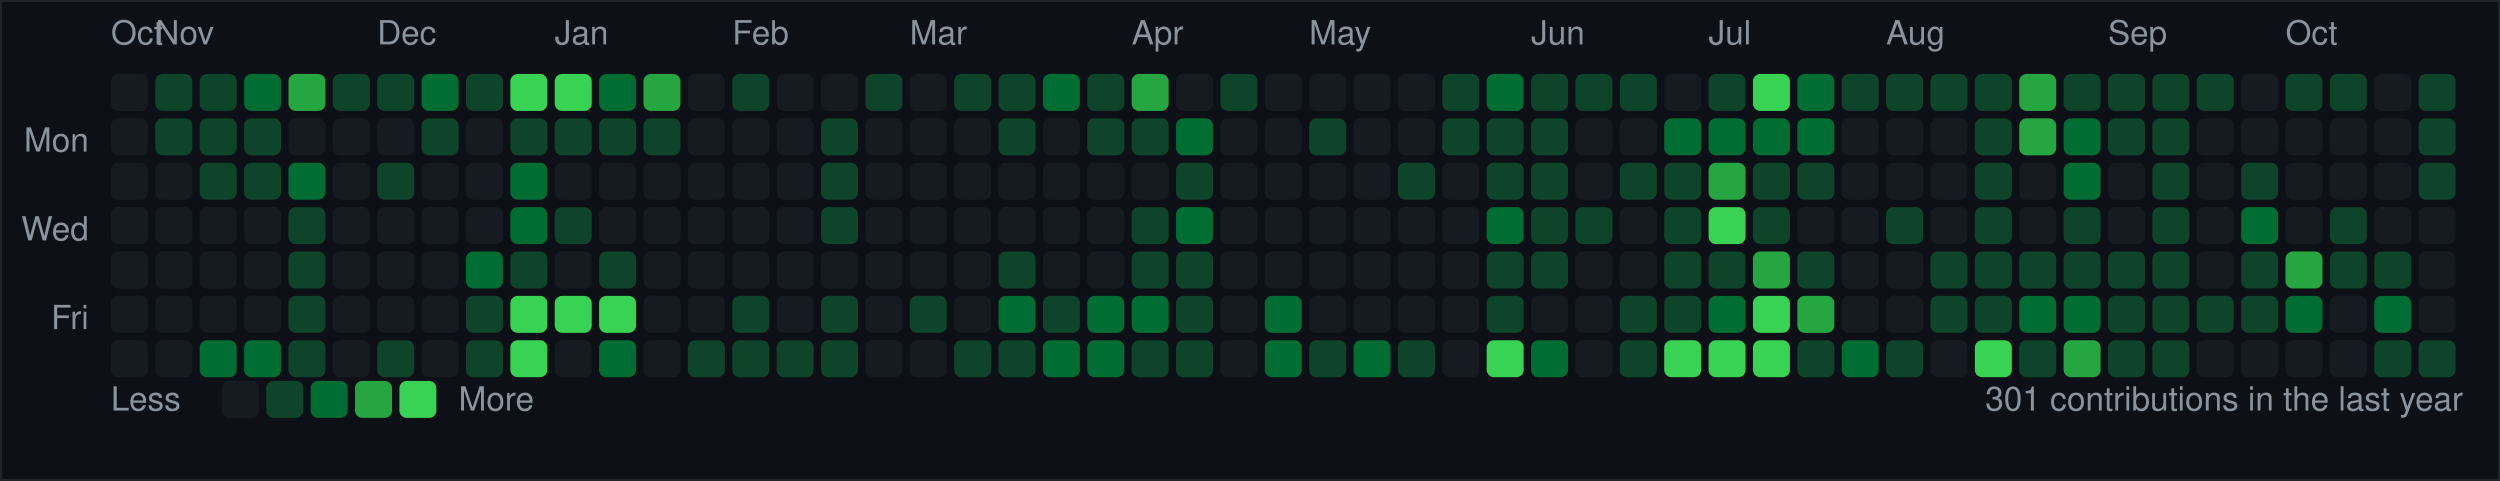
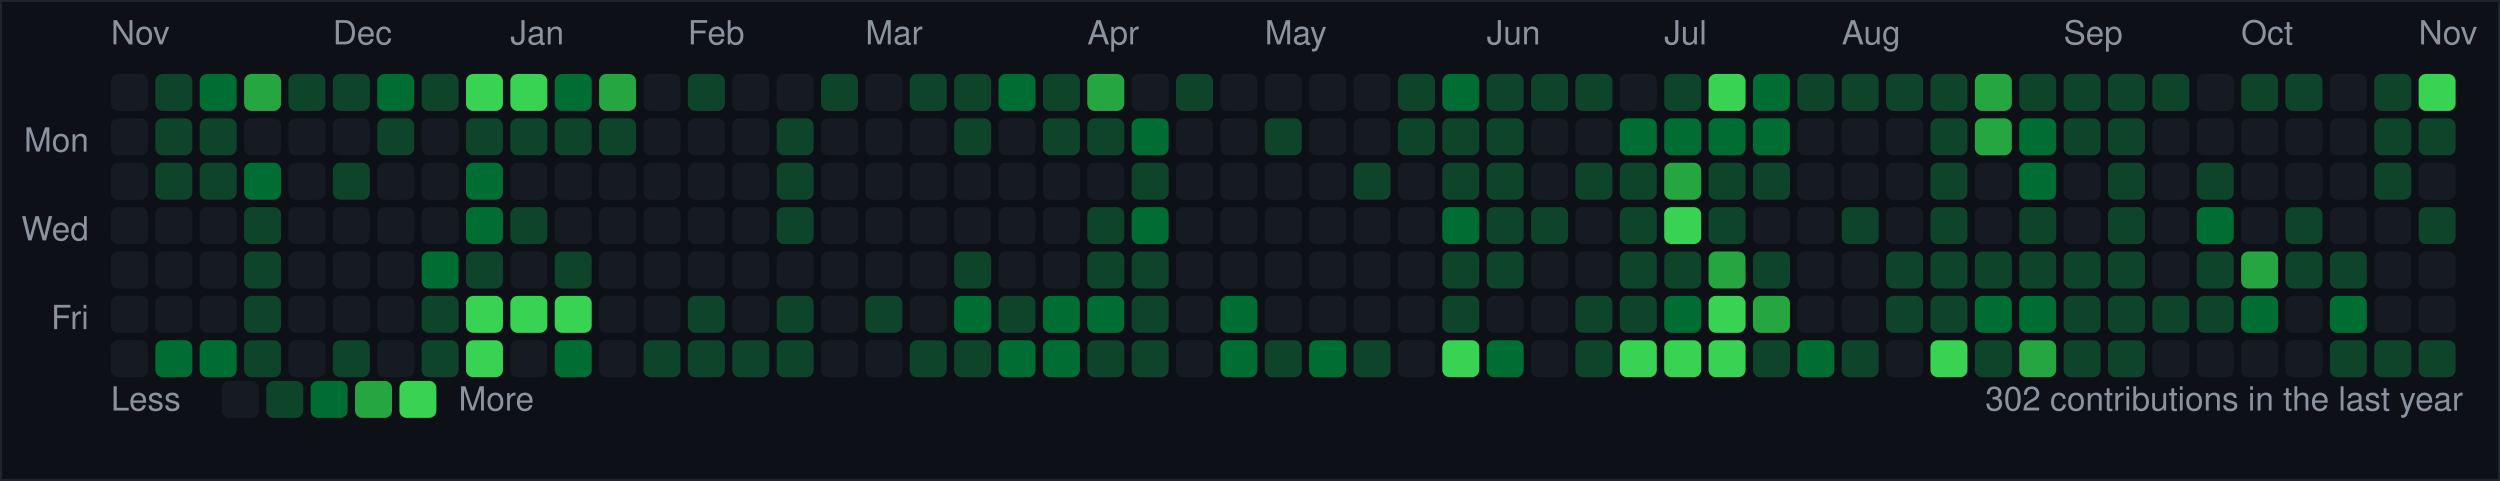
<svg xmlns="http://www.w3.org/2000/svg" width="676" height="130" viewBox="0 0 676 130" role="img" aria-label="cgycorey contribution graph">
  <rect width="676" height="130" fill="#0d1117" />
  <text x="24" y="41" font-size="9" text-anchor="end" fill="#8b949e" font-family="-apple-system,BlinkMacSystemFont,Segoe UI,Helvetica,Arial,sans-serif">Mon</text>
  <text x="24" y="65" font-size="9" text-anchor="end" fill="#8b949e" font-family="-apple-system,BlinkMacSystemFont,Segoe UI,Helvetica,Arial,sans-serif">Wed</text>
  <text x="24" y="89" font-size="9" text-anchor="end" fill="#8b949e" font-family="-apple-system,BlinkMacSystemFont,Segoe UI,Helvetica,Arial,sans-serif">Fri</text>
  <rect x="30" y="20" width="10" height="10" rx="2" fill="#161b22" />
  <rect x="30" y="32" width="10" height="10" rx="2" fill="#161b22" />
  <rect x="30" y="44" width="10" height="10" rx="2" fill="#161b22" />
  <rect x="30" y="56" width="10" height="10" rx="2" fill="#161b22" />
  <rect x="30" y="68" width="10" height="10" rx="2" fill="#161b22" />
  <rect x="30" y="80" width="10" height="10" rx="2" fill="#161b22" />
  <rect x="30" y="92" width="10" height="10" rx="2" fill="#161b22" />
  <rect x="42" y="20" width="10" height="10" rx="2" fill="#0e4429" />
  <rect x="42" y="32" width="10" height="10" rx="2" fill="#0e4429" />
-   <rect x="42" y="44" width="10" height="10" rx="2" fill="#161b22" />
+   <rect x="42" y="44" width="10" height="10" rx="2" fill="#0e4429" />
  <rect x="42" y="56" width="10" height="10" rx="2" fill="#161b22" />
  <rect x="42" y="68" width="10" height="10" rx="2" fill="#161b22" />
  <rect x="42" y="80" width="10" height="10" rx="2" fill="#161b22" />
-   <rect x="42" y="92" width="10" height="10" rx="2" fill="#161b22" />
-   <rect x="54" y="20" width="10" height="10" rx="2" fill="#0e4429" />
+   <rect x="42" y="92" width="10" height="10" rx="2" fill="#006d32" />
+   <rect x="54" y="20" width="10" height="10" rx="2" fill="#006d32" />
  <rect x="54" y="32" width="10" height="10" rx="2" fill="#0e4429" />
  <rect x="54" y="44" width="10" height="10" rx="2" fill="#0e4429" />
  <rect x="54" y="56" width="10" height="10" rx="2" fill="#161b22" />
  <rect x="54" y="68" width="10" height="10" rx="2" fill="#161b22" />
  <rect x="54" y="80" width="10" height="10" rx="2" fill="#161b22" />
  <rect x="54" y="92" width="10" height="10" rx="2" fill="#006d32" />
-   <rect x="66" y="20" width="10" height="10" rx="2" fill="#006d32" />
-   <rect x="66" y="32" width="10" height="10" rx="2" fill="#0e4429" />
-   <rect x="66" y="44" width="10" height="10" rx="2" fill="#0e4429" />
-   <rect x="66" y="56" width="10" height="10" rx="2" fill="#161b22" />
-   <rect x="66" y="68" width="10" height="10" rx="2" fill="#161b22" />
-   <rect x="66" y="80" width="10" height="10" rx="2" fill="#161b22" />
-   <rect x="66" y="92" width="10" height="10" rx="2" fill="#006d32" />
-   <rect x="78" y="20" width="10" height="10" rx="2" fill="#26a641" />
+   <rect x="66" y="20" width="10" height="10" rx="2" fill="#26a641" />
+   <rect x="66" y="32" width="10" height="10" rx="2" fill="#161b22" />
+   <rect x="66" y="44" width="10" height="10" rx="2" fill="#006d32" />
+   <rect x="66" y="56" width="10" height="10" rx="2" fill="#0e4429" />
+   <rect x="66" y="68" width="10" height="10" rx="2" fill="#0e4429" />
+   <rect x="66" y="80" width="10" height="10" rx="2" fill="#0e4429" />
+   <rect x="66" y="92" width="10" height="10" rx="2" fill="#0e4429" />
+   <rect x="78" y="20" width="10" height="10" rx="2" fill="#0e4429" />
  <rect x="78" y="32" width="10" height="10" rx="2" fill="#161b22" />
-   <rect x="78" y="44" width="10" height="10" rx="2" fill="#006d32" />
-   <rect x="78" y="56" width="10" height="10" rx="2" fill="#0e4429" />
-   <rect x="78" y="68" width="10" height="10" rx="2" fill="#0e4429" />
-   <rect x="78" y="80" width="10" height="10" rx="2" fill="#0e4429" />
-   <rect x="78" y="92" width="10" height="10" rx="2" fill="#0e4429" />
+   <rect x="78" y="44" width="10" height="10" rx="2" fill="#161b22" />
+   <rect x="78" y="56" width="10" height="10" rx="2" fill="#161b22" />
+   <rect x="78" y="68" width="10" height="10" rx="2" fill="#161b22" />
+   <rect x="78" y="80" width="10" height="10" rx="2" fill="#161b22" />
+   <rect x="78" y="92" width="10" height="10" rx="2" fill="#161b22" />
  <rect x="90" y="20" width="10" height="10" rx="2" fill="#0e4429" />
  <rect x="90" y="32" width="10" height="10" rx="2" fill="#161b22" />
-   <rect x="90" y="44" width="10" height="10" rx="2" fill="#161b22" />
+   <rect x="90" y="44" width="10" height="10" rx="2" fill="#0e4429" />
  <rect x="90" y="56" width="10" height="10" rx="2" fill="#161b22" />
  <rect x="90" y="68" width="10" height="10" rx="2" fill="#161b22" />
  <rect x="90" y="80" width="10" height="10" rx="2" fill="#161b22" />
-   <rect x="90" y="92" width="10" height="10" rx="2" fill="#161b22" />
-   <rect x="102" y="20" width="10" height="10" rx="2" fill="#0e4429" />
-   <rect x="102" y="32" width="10" height="10" rx="2" fill="#161b22" />
-   <rect x="102" y="44" width="10" height="10" rx="2" fill="#0e4429" />
+   <rect x="90" y="92" width="10" height="10" rx="2" fill="#0e4429" />
+   <rect x="102" y="20" width="10" height="10" rx="2" fill="#006d32" />
+   <rect x="102" y="32" width="10" height="10" rx="2" fill="#0e4429" />
+   <rect x="102" y="44" width="10" height="10" rx="2" fill="#161b22" />
  <rect x="102" y="56" width="10" height="10" rx="2" fill="#161b22" />
  <rect x="102" y="68" width="10" height="10" rx="2" fill="#161b22" />
  <rect x="102" y="80" width="10" height="10" rx="2" fill="#161b22" />
-   <rect x="102" y="92" width="10" height="10" rx="2" fill="#0e4429" />
-   <rect x="114" y="20" width="10" height="10" rx="2" fill="#006d32" />
-   <rect x="114" y="32" width="10" height="10" rx="2" fill="#0e4429" />
+   <rect x="102" y="92" width="10" height="10" rx="2" fill="#161b22" />
+   <rect x="114" y="20" width="10" height="10" rx="2" fill="#0e4429" />
+   <rect x="114" y="32" width="10" height="10" rx="2" fill="#161b22" />
  <rect x="114" y="44" width="10" height="10" rx="2" fill="#161b22" />
  <rect x="114" y="56" width="10" height="10" rx="2" fill="#161b22" />
-   <rect x="114" y="68" width="10" height="10" rx="2" fill="#161b22" />
-   <rect x="114" y="80" width="10" height="10" rx="2" fill="#161b22" />
-   <rect x="114" y="92" width="10" height="10" rx="2" fill="#161b22" />
-   <rect x="126" y="20" width="10" height="10" rx="2" fill="#0e4429" />
-   <rect x="126" y="32" width="10" height="10" rx="2" fill="#161b22" />
-   <rect x="126" y="44" width="10" height="10" rx="2" fill="#161b22" />
-   <rect x="126" y="56" width="10" height="10" rx="2" fill="#161b22" />
-   <rect x="126" y="68" width="10" height="10" rx="2" fill="#006d32" />
-   <rect x="126" y="80" width="10" height="10" rx="2" fill="#0e4429" />
-   <rect x="126" y="92" width="10" height="10" rx="2" fill="#0e4429" />
+   <rect x="114" y="68" width="10" height="10" rx="2" fill="#006d32" />
+   <rect x="114" y="80" width="10" height="10" rx="2" fill="#0e4429" />
+   <rect x="114" y="92" width="10" height="10" rx="2" fill="#0e4429" />
+   <rect x="126" y="20" width="10" height="10" rx="2" fill="#39d353" />
+   <rect x="126" y="32" width="10" height="10" rx="2" fill="#0e4429" />
+   <rect x="126" y="44" width="10" height="10" rx="2" fill="#006d32" />
+   <rect x="126" y="56" width="10" height="10" rx="2" fill="#006d32" />
+   <rect x="126" y="68" width="10" height="10" rx="2" fill="#0e4429" />
+   <rect x="126" y="80" width="10" height="10" rx="2" fill="#39d353" />
+   <rect x="126" y="92" width="10" height="10" rx="2" fill="#39d353" />
  <rect x="138" y="20" width="10" height="10" rx="2" fill="#39d353" />
  <rect x="138" y="32" width="10" height="10" rx="2" fill="#0e4429" />
-   <rect x="138" y="44" width="10" height="10" rx="2" fill="#006d32" />
-   <rect x="138" y="56" width="10" height="10" rx="2" fill="#006d32" />
-   <rect x="138" y="68" width="10" height="10" rx="2" fill="#0e4429" />
+   <rect x="138" y="44" width="10" height="10" rx="2" fill="#161b22" />
+   <rect x="138" y="56" width="10" height="10" rx="2" fill="#0e4429" />
+   <rect x="138" y="68" width="10" height="10" rx="2" fill="#161b22" />
  <rect x="138" y="80" width="10" height="10" rx="2" fill="#39d353" />
-   <rect x="138" y="92" width="10" height="10" rx="2" fill="#39d353" />
-   <rect x="150" y="20" width="10" height="10" rx="2" fill="#39d353" />
+   <rect x="138" y="92" width="10" height="10" rx="2" fill="#161b22" />
+   <rect x="150" y="20" width="10" height="10" rx="2" fill="#006d32" />
  <rect x="150" y="32" width="10" height="10" rx="2" fill="#0e4429" />
  <rect x="150" y="44" width="10" height="10" rx="2" fill="#161b22" />
-   <rect x="150" y="56" width="10" height="10" rx="2" fill="#0e4429" />
-   <rect x="150" y="68" width="10" height="10" rx="2" fill="#161b22" />
+   <rect x="150" y="56" width="10" height="10" rx="2" fill="#161b22" />
+   <rect x="150" y="68" width="10" height="10" rx="2" fill="#0e4429" />
  <rect x="150" y="80" width="10" height="10" rx="2" fill="#39d353" />
-   <rect x="150" y="92" width="10" height="10" rx="2" fill="#161b22" />
-   <rect x="162" y="20" width="10" height="10" rx="2" fill="#006d32" />
+   <rect x="150" y="92" width="10" height="10" rx="2" fill="#006d32" />
+   <rect x="162" y="20" width="10" height="10" rx="2" fill="#26a641" />
  <rect x="162" y="32" width="10" height="10" rx="2" fill="#0e4429" />
  <rect x="162" y="44" width="10" height="10" rx="2" fill="#161b22" />
  <rect x="162" y="56" width="10" height="10" rx="2" fill="#161b22" />
-   <rect x="162" y="68" width="10" height="10" rx="2" fill="#0e4429" />
-   <rect x="162" y="80" width="10" height="10" rx="2" fill="#39d353" />
-   <rect x="162" y="92" width="10" height="10" rx="2" fill="#006d32" />
-   <rect x="174" y="20" width="10" height="10" rx="2" fill="#26a641" />
-   <rect x="174" y="32" width="10" height="10" rx="2" fill="#0e4429" />
+   <rect x="162" y="68" width="10" height="10" rx="2" fill="#161b22" />
+   <rect x="162" y="80" width="10" height="10" rx="2" fill="#161b22" />
+   <rect x="162" y="92" width="10" height="10" rx="2" fill="#161b22" />
+   <rect x="174" y="20" width="10" height="10" rx="2" fill="#161b22" />
+   <rect x="174" y="32" width="10" height="10" rx="2" fill="#161b22" />
  <rect x="174" y="44" width="10" height="10" rx="2" fill="#161b22" />
  <rect x="174" y="56" width="10" height="10" rx="2" fill="#161b22" />
  <rect x="174" y="68" width="10" height="10" rx="2" fill="#161b22" />
  <rect x="174" y="80" width="10" height="10" rx="2" fill="#161b22" />
-   <rect x="174" y="92" width="10" height="10" rx="2" fill="#161b22" />
-   <rect x="186" y="20" width="10" height="10" rx="2" fill="#161b22" />
+   <rect x="174" y="92" width="10" height="10" rx="2" fill="#0e4429" />
+   <rect x="186" y="20" width="10" height="10" rx="2" fill="#0e4429" />
  <rect x="186" y="32" width="10" height="10" rx="2" fill="#161b22" />
  <rect x="186" y="44" width="10" height="10" rx="2" fill="#161b22" />
  <rect x="186" y="56" width="10" height="10" rx="2" fill="#161b22" />
  <rect x="186" y="68" width="10" height="10" rx="2" fill="#161b22" />
-   <rect x="186" y="80" width="10" height="10" rx="2" fill="#161b22" />
+   <rect x="186" y="80" width="10" height="10" rx="2" fill="#0e4429" />
  <rect x="186" y="92" width="10" height="10" rx="2" fill="#0e4429" />
-   <rect x="198" y="20" width="10" height="10" rx="2" fill="#0e4429" />
+   <rect x="198" y="20" width="10" height="10" rx="2" fill="#161b22" />
  <rect x="198" y="32" width="10" height="10" rx="2" fill="#161b22" />
  <rect x="198" y="44" width="10" height="10" rx="2" fill="#161b22" />
  <rect x="198" y="56" width="10" height="10" rx="2" fill="#161b22" />
  <rect x="198" y="68" width="10" height="10" rx="2" fill="#161b22" />
-   <rect x="198" y="80" width="10" height="10" rx="2" fill="#0e4429" />
+   <rect x="198" y="80" width="10" height="10" rx="2" fill="#161b22" />
  <rect x="198" y="92" width="10" height="10" rx="2" fill="#0e4429" />
  <rect x="210" y="20" width="10" height="10" rx="2" fill="#161b22" />
-   <rect x="210" y="32" width="10" height="10" rx="2" fill="#161b22" />
-   <rect x="210" y="44" width="10" height="10" rx="2" fill="#161b22" />
-   <rect x="210" y="56" width="10" height="10" rx="2" fill="#161b22" />
+   <rect x="210" y="32" width="10" height="10" rx="2" fill="#0e4429" />
+   <rect x="210" y="44" width="10" height="10" rx="2" fill="#0e4429" />
+   <rect x="210" y="56" width="10" height="10" rx="2" fill="#0e4429" />
  <rect x="210" y="68" width="10" height="10" rx="2" fill="#161b22" />
-   <rect x="210" y="80" width="10" height="10" rx="2" fill="#161b22" />
+   <rect x="210" y="80" width="10" height="10" rx="2" fill="#0e4429" />
  <rect x="210" y="92" width="10" height="10" rx="2" fill="#0e4429" />
-   <rect x="222" y="20" width="10" height="10" rx="2" fill="#161b22" />
-   <rect x="222" y="32" width="10" height="10" rx="2" fill="#0e4429" />
-   <rect x="222" y="44" width="10" height="10" rx="2" fill="#0e4429" />
-   <rect x="222" y="56" width="10" height="10" rx="2" fill="#0e4429" />
+   <rect x="222" y="20" width="10" height="10" rx="2" fill="#0e4429" />
+   <rect x="222" y="32" width="10" height="10" rx="2" fill="#161b22" />
+   <rect x="222" y="44" width="10" height="10" rx="2" fill="#161b22" />
+   <rect x="222" y="56" width="10" height="10" rx="2" fill="#161b22" />
  <rect x="222" y="68" width="10" height="10" rx="2" fill="#161b22" />
-   <rect x="222" y="80" width="10" height="10" rx="2" fill="#0e4429" />
-   <rect x="222" y="92" width="10" height="10" rx="2" fill="#0e4429" />
-   <rect x="234" y="20" width="10" height="10" rx="2" fill="#0e4429" />
+   <rect x="222" y="80" width="10" height="10" rx="2" fill="#161b22" />
+   <rect x="222" y="92" width="10" height="10" rx="2" fill="#161b22" />
+   <rect x="234" y="20" width="10" height="10" rx="2" fill="#161b22" />
  <rect x="234" y="32" width="10" height="10" rx="2" fill="#161b22" />
  <rect x="234" y="44" width="10" height="10" rx="2" fill="#161b22" />
  <rect x="234" y="56" width="10" height="10" rx="2" fill="#161b22" />
  <rect x="234" y="68" width="10" height="10" rx="2" fill="#161b22" />
-   <rect x="234" y="80" width="10" height="10" rx="2" fill="#161b22" />
+   <rect x="234" y="80" width="10" height="10" rx="2" fill="#0e4429" />
  <rect x="234" y="92" width="10" height="10" rx="2" fill="#161b22" />
-   <rect x="246" y="20" width="10" height="10" rx="2" fill="#161b22" />
+   <rect x="246" y="20" width="10" height="10" rx="2" fill="#0e4429" />
  <rect x="246" y="32" width="10" height="10" rx="2" fill="#161b22" />
  <rect x="246" y="44" width="10" height="10" rx="2" fill="#161b22" />
  <rect x="246" y="56" width="10" height="10" rx="2" fill="#161b22" />
  <rect x="246" y="68" width="10" height="10" rx="2" fill="#161b22" />
-   <rect x="246" y="80" width="10" height="10" rx="2" fill="#0e4429" />
-   <rect x="246" y="92" width="10" height="10" rx="2" fill="#161b22" />
+   <rect x="246" y="80" width="10" height="10" rx="2" fill="#161b22" />
+   <rect x="246" y="92" width="10" height="10" rx="2" fill="#0e4429" />
  <rect x="258" y="20" width="10" height="10" rx="2" fill="#0e4429" />
-   <rect x="258" y="32" width="10" height="10" rx="2" fill="#161b22" />
+   <rect x="258" y="32" width="10" height="10" rx="2" fill="#0e4429" />
  <rect x="258" y="44" width="10" height="10" rx="2" fill="#161b22" />
  <rect x="258" y="56" width="10" height="10" rx="2" fill="#161b22" />
-   <rect x="258" y="68" width="10" height="10" rx="2" fill="#161b22" />
-   <rect x="258" y="80" width="10" height="10" rx="2" fill="#161b22" />
+   <rect x="258" y="68" width="10" height="10" rx="2" fill="#0e4429" />
+   <rect x="258" y="80" width="10" height="10" rx="2" fill="#006d32" />
  <rect x="258" y="92" width="10" height="10" rx="2" fill="#0e4429" />
-   <rect x="270" y="20" width="10" height="10" rx="2" fill="#0e4429" />
-   <rect x="270" y="32" width="10" height="10" rx="2" fill="#0e4429" />
+   <rect x="270" y="20" width="10" height="10" rx="2" fill="#006d32" />
+   <rect x="270" y="32" width="10" height="10" rx="2" fill="#161b22" />
  <rect x="270" y="44" width="10" height="10" rx="2" fill="#161b22" />
  <rect x="270" y="56" width="10" height="10" rx="2" fill="#161b22" />
-   <rect x="270" y="68" width="10" height="10" rx="2" fill="#0e4429" />
-   <rect x="270" y="80" width="10" height="10" rx="2" fill="#006d32" />
-   <rect x="270" y="92" width="10" height="10" rx="2" fill="#0e4429" />
-   <rect x="282" y="20" width="10" height="10" rx="2" fill="#006d32" />
-   <rect x="282" y="32" width="10" height="10" rx="2" fill="#161b22" />
+   <rect x="270" y="68" width="10" height="10" rx="2" fill="#161b22" />
+   <rect x="270" y="80" width="10" height="10" rx="2" fill="#0e4429" />
+   <rect x="270" y="92" width="10" height="10" rx="2" fill="#006d32" />
+   <rect x="282" y="20" width="10" height="10" rx="2" fill="#0e4429" />
+   <rect x="282" y="32" width="10" height="10" rx="2" fill="#0e4429" />
  <rect x="282" y="44" width="10" height="10" rx="2" fill="#161b22" />
  <rect x="282" y="56" width="10" height="10" rx="2" fill="#161b22" />
  <rect x="282" y="68" width="10" height="10" rx="2" fill="#161b22" />
-   <rect x="282" y="80" width="10" height="10" rx="2" fill="#0e4429" />
+   <rect x="282" y="80" width="10" height="10" rx="2" fill="#006d32" />
  <rect x="282" y="92" width="10" height="10" rx="2" fill="#006d32" />
-   <rect x="294" y="20" width="10" height="10" rx="2" fill="#0e4429" />
+   <rect x="294" y="20" width="10" height="10" rx="2" fill="#26a641" />
  <rect x="294" y="32" width="10" height="10" rx="2" fill="#0e4429" />
  <rect x="294" y="44" width="10" height="10" rx="2" fill="#161b22" />
-   <rect x="294" y="56" width="10" height="10" rx="2" fill="#161b22" />
-   <rect x="294" y="68" width="10" height="10" rx="2" fill="#161b22" />
+   <rect x="294" y="56" width="10" height="10" rx="2" fill="#0e4429" />
+   <rect x="294" y="68" width="10" height="10" rx="2" fill="#0e4429" />
  <rect x="294" y="80" width="10" height="10" rx="2" fill="#006d32" />
-   <rect x="294" y="92" width="10" height="10" rx="2" fill="#006d32" />
-   <rect x="306" y="20" width="10" height="10" rx="2" fill="#26a641" />
-   <rect x="306" y="32" width="10" height="10" rx="2" fill="#0e4429" />
-   <rect x="306" y="44" width="10" height="10" rx="2" fill="#161b22" />
-   <rect x="306" y="56" width="10" height="10" rx="2" fill="#0e4429" />
+   <rect x="294" y="92" width="10" height="10" rx="2" fill="#0e4429" />
+   <rect x="306" y="20" width="10" height="10" rx="2" fill="#161b22" />
+   <rect x="306" y="32" width="10" height="10" rx="2" fill="#006d32" />
+   <rect x="306" y="44" width="10" height="10" rx="2" fill="#0e4429" />
+   <rect x="306" y="56" width="10" height="10" rx="2" fill="#006d32" />
  <rect x="306" y="68" width="10" height="10" rx="2" fill="#0e4429" />
-   <rect x="306" y="80" width="10" height="10" rx="2" fill="#006d32" />
+   <rect x="306" y="80" width="10" height="10" rx="2" fill="#0e4429" />
  <rect x="306" y="92" width="10" height="10" rx="2" fill="#0e4429" />
-   <rect x="318" y="20" width="10" height="10" rx="2" fill="#161b22" />
-   <rect x="318" y="32" width="10" height="10" rx="2" fill="#006d32" />
-   <rect x="318" y="44" width="10" height="10" rx="2" fill="#0e4429" />
-   <rect x="318" y="56" width="10" height="10" rx="2" fill="#006d32" />
-   <rect x="318" y="68" width="10" height="10" rx="2" fill="#0e4429" />
-   <rect x="318" y="80" width="10" height="10" rx="2" fill="#0e4429" />
-   <rect x="318" y="92" width="10" height="10" rx="2" fill="#0e4429" />
-   <rect x="330" y="20" width="10" height="10" rx="2" fill="#0e4429" />
+   <rect x="318" y="20" width="10" height="10" rx="2" fill="#0e4429" />
+   <rect x="318" y="32" width="10" height="10" rx="2" fill="#161b22" />
+   <rect x="318" y="44" width="10" height="10" rx="2" fill="#161b22" />
+   <rect x="318" y="56" width="10" height="10" rx="2" fill="#161b22" />
+   <rect x="318" y="68" width="10" height="10" rx="2" fill="#161b22" />
+   <rect x="318" y="80" width="10" height="10" rx="2" fill="#161b22" />
+   <rect x="318" y="92" width="10" height="10" rx="2" fill="#161b22" />
+   <rect x="330" y="20" width="10" height="10" rx="2" fill="#161b22" />
  <rect x="330" y="32" width="10" height="10" rx="2" fill="#161b22" />
  <rect x="330" y="44" width="10" height="10" rx="2" fill="#161b22" />
  <rect x="330" y="56" width="10" height="10" rx="2" fill="#161b22" />
  <rect x="330" y="68" width="10" height="10" rx="2" fill="#161b22" />
-   <rect x="330" y="80" width="10" height="10" rx="2" fill="#161b22" />
-   <rect x="330" y="92" width="10" height="10" rx="2" fill="#161b22" />
+   <rect x="330" y="80" width="10" height="10" rx="2" fill="#006d32" />
+   <rect x="330" y="92" width="10" height="10" rx="2" fill="#006d32" />
  <rect x="342" y="20" width="10" height="10" rx="2" fill="#161b22" />
-   <rect x="342" y="32" width="10" height="10" rx="2" fill="#161b22" />
+   <rect x="342" y="32" width="10" height="10" rx="2" fill="#0e4429" />
  <rect x="342" y="44" width="10" height="10" rx="2" fill="#161b22" />
  <rect x="342" y="56" width="10" height="10" rx="2" fill="#161b22" />
  <rect x="342" y="68" width="10" height="10" rx="2" fill="#161b22" />
-   <rect x="342" y="80" width="10" height="10" rx="2" fill="#006d32" />
-   <rect x="342" y="92" width="10" height="10" rx="2" fill="#006d32" />
+   <rect x="342" y="80" width="10" height="10" rx="2" fill="#161b22" />
+   <rect x="342" y="92" width="10" height="10" rx="2" fill="#0e4429" />
  <rect x="354" y="20" width="10" height="10" rx="2" fill="#161b22" />
-   <rect x="354" y="32" width="10" height="10" rx="2" fill="#0e4429" />
+   <rect x="354" y="32" width="10" height="10" rx="2" fill="#161b22" />
  <rect x="354" y="44" width="10" height="10" rx="2" fill="#161b22" />
  <rect x="354" y="56" width="10" height="10" rx="2" fill="#161b22" />
  <rect x="354" y="68" width="10" height="10" rx="2" fill="#161b22" />
  <rect x="354" y="80" width="10" height="10" rx="2" fill="#161b22" />
-   <rect x="354" y="92" width="10" height="10" rx="2" fill="#0e4429" />
+   <rect x="354" y="92" width="10" height="10" rx="2" fill="#006d32" />
  <rect x="366" y="20" width="10" height="10" rx="2" fill="#161b22" />
  <rect x="366" y="32" width="10" height="10" rx="2" fill="#161b22" />
-   <rect x="366" y="44" width="10" height="10" rx="2" fill="#161b22" />
+   <rect x="366" y="44" width="10" height="10" rx="2" fill="#0e4429" />
  <rect x="366" y="56" width="10" height="10" rx="2" fill="#161b22" />
  <rect x="366" y="68" width="10" height="10" rx="2" fill="#161b22" />
  <rect x="366" y="80" width="10" height="10" rx="2" fill="#161b22" />
-   <rect x="366" y="92" width="10" height="10" rx="2" fill="#006d32" />
-   <rect x="378" y="20" width="10" height="10" rx="2" fill="#161b22" />
-   <rect x="378" y="32" width="10" height="10" rx="2" fill="#161b22" />
-   <rect x="378" y="44" width="10" height="10" rx="2" fill="#0e4429" />
+   <rect x="366" y="92" width="10" height="10" rx="2" fill="#0e4429" />
+   <rect x="378" y="20" width="10" height="10" rx="2" fill="#0e4429" />
+   <rect x="378" y="32" width="10" height="10" rx="2" fill="#0e4429" />
+   <rect x="378" y="44" width="10" height="10" rx="2" fill="#161b22" />
  <rect x="378" y="56" width="10" height="10" rx="2" fill="#161b22" />
  <rect x="378" y="68" width="10" height="10" rx="2" fill="#161b22" />
  <rect x="378" y="80" width="10" height="10" rx="2" fill="#161b22" />
-   <rect x="378" y="92" width="10" height="10" rx="2" fill="#0e4429" />
-   <rect x="390" y="20" width="10" height="10" rx="2" fill="#0e4429" />
+   <rect x="378" y="92" width="10" height="10" rx="2" fill="#161b22" />
+   <rect x="390" y="20" width="10" height="10" rx="2" fill="#006d32" />
  <rect x="390" y="32" width="10" height="10" rx="2" fill="#0e4429" />
-   <rect x="390" y="44" width="10" height="10" rx="2" fill="#161b22" />
-   <rect x="390" y="56" width="10" height="10" rx="2" fill="#161b22" />
-   <rect x="390" y="68" width="10" height="10" rx="2" fill="#161b22" />
-   <rect x="390" y="80" width="10" height="10" rx="2" fill="#161b22" />
-   <rect x="390" y="92" width="10" height="10" rx="2" fill="#161b22" />
-   <rect x="402" y="20" width="10" height="10" rx="2" fill="#006d32" />
+   <rect x="390" y="44" width="10" height="10" rx="2" fill="#0e4429" />
+   <rect x="390" y="56" width="10" height="10" rx="2" fill="#006d32" />
+   <rect x="390" y="68" width="10" height="10" rx="2" fill="#0e4429" />
+   <rect x="390" y="80" width="10" height="10" rx="2" fill="#0e4429" />
+   <rect x="390" y="92" width="10" height="10" rx="2" fill="#39d353" />
+   <rect x="402" y="20" width="10" height="10" rx="2" fill="#0e4429" />
  <rect x="402" y="32" width="10" height="10" rx="2" fill="#0e4429" />
  <rect x="402" y="44" width="10" height="10" rx="2" fill="#0e4429" />
-   <rect x="402" y="56" width="10" height="10" rx="2" fill="#006d32" />
+   <rect x="402" y="56" width="10" height="10" rx="2" fill="#0e4429" />
  <rect x="402" y="68" width="10" height="10" rx="2" fill="#0e4429" />
-   <rect x="402" y="80" width="10" height="10" rx="2" fill="#0e4429" />
-   <rect x="402" y="92" width="10" height="10" rx="2" fill="#39d353" />
+   <rect x="402" y="80" width="10" height="10" rx="2" fill="#161b22" />
+   <rect x="402" y="92" width="10" height="10" rx="2" fill="#006d32" />
  <rect x="414" y="20" width="10" height="10" rx="2" fill="#0e4429" />
-   <rect x="414" y="32" width="10" height="10" rx="2" fill="#0e4429" />
-   <rect x="414" y="44" width="10" height="10" rx="2" fill="#0e4429" />
+   <rect x="414" y="32" width="10" height="10" rx="2" fill="#161b22" />
+   <rect x="414" y="44" width="10" height="10" rx="2" fill="#161b22" />
  <rect x="414" y="56" width="10" height="10" rx="2" fill="#0e4429" />
-   <rect x="414" y="68" width="10" height="10" rx="2" fill="#0e4429" />
+   <rect x="414" y="68" width="10" height="10" rx="2" fill="#161b22" />
  <rect x="414" y="80" width="10" height="10" rx="2" fill="#161b22" />
-   <rect x="414" y="92" width="10" height="10" rx="2" fill="#006d32" />
+   <rect x="414" y="92" width="10" height="10" rx="2" fill="#161b22" />
  <rect x="426" y="20" width="10" height="10" rx="2" fill="#0e4429" />
  <rect x="426" y="32" width="10" height="10" rx="2" fill="#161b22" />
-   <rect x="426" y="44" width="10" height="10" rx="2" fill="#161b22" />
-   <rect x="426" y="56" width="10" height="10" rx="2" fill="#0e4429" />
+   <rect x="426" y="44" width="10" height="10" rx="2" fill="#0e4429" />
+   <rect x="426" y="56" width="10" height="10" rx="2" fill="#161b22" />
  <rect x="426" y="68" width="10" height="10" rx="2" fill="#161b22" />
-   <rect x="426" y="80" width="10" height="10" rx="2" fill="#161b22" />
-   <rect x="426" y="92" width="10" height="10" rx="2" fill="#161b22" />
-   <rect x="438" y="20" width="10" height="10" rx="2" fill="#0e4429" />
-   <rect x="438" y="32" width="10" height="10" rx="2" fill="#161b22" />
+   <rect x="426" y="80" width="10" height="10" rx="2" fill="#0e4429" />
+   <rect x="426" y="92" width="10" height="10" rx="2" fill="#0e4429" />
+   <rect x="438" y="20" width="10" height="10" rx="2" fill="#161b22" />
+   <rect x="438" y="32" width="10" height="10" rx="2" fill="#006d32" />
  <rect x="438" y="44" width="10" height="10" rx="2" fill="#0e4429" />
-   <rect x="438" y="56" width="10" height="10" rx="2" fill="#161b22" />
-   <rect x="438" y="68" width="10" height="10" rx="2" fill="#161b22" />
+   <rect x="438" y="56" width="10" height="10" rx="2" fill="#0e4429" />
+   <rect x="438" y="68" width="10" height="10" rx="2" fill="#0e4429" />
  <rect x="438" y="80" width="10" height="10" rx="2" fill="#0e4429" />
-   <rect x="438" y="92" width="10" height="10" rx="2" fill="#0e4429" />
-   <rect x="450" y="20" width="10" height="10" rx="2" fill="#161b22" />
+   <rect x="438" y="92" width="10" height="10" rx="2" fill="#39d353" />
+   <rect x="450" y="20" width="10" height="10" rx="2" fill="#0e4429" />
  <rect x="450" y="32" width="10" height="10" rx="2" fill="#006d32" />
-   <rect x="450" y="44" width="10" height="10" rx="2" fill="#0e4429" />
-   <rect x="450" y="56" width="10" height="10" rx="2" fill="#0e4429" />
+   <rect x="450" y="44" width="10" height="10" rx="2" fill="#26a641" />
+   <rect x="450" y="56" width="10" height="10" rx="2" fill="#39d353" />
  <rect x="450" y="68" width="10" height="10" rx="2" fill="#0e4429" />
-   <rect x="450" y="80" width="10" height="10" rx="2" fill="#0e4429" />
+   <rect x="450" y="80" width="10" height="10" rx="2" fill="#006d32" />
  <rect x="450" y="92" width="10" height="10" rx="2" fill="#39d353" />
-   <rect x="462" y="20" width="10" height="10" rx="2" fill="#0e4429" />
+   <rect x="462" y="20" width="10" height="10" rx="2" fill="#39d353" />
  <rect x="462" y="32" width="10" height="10" rx="2" fill="#006d32" />
-   <rect x="462" y="44" width="10" height="10" rx="2" fill="#26a641" />
-   <rect x="462" y="56" width="10" height="10" rx="2" fill="#39d353" />
-   <rect x="462" y="68" width="10" height="10" rx="2" fill="#0e4429" />
-   <rect x="462" y="80" width="10" height="10" rx="2" fill="#006d32" />
+   <rect x="462" y="44" width="10" height="10" rx="2" fill="#0e4429" />
+   <rect x="462" y="56" width="10" height="10" rx="2" fill="#0e4429" />
+   <rect x="462" y="68" width="10" height="10" rx="2" fill="#26a641" />
+   <rect x="462" y="80" width="10" height="10" rx="2" fill="#39d353" />
  <rect x="462" y="92" width="10" height="10" rx="2" fill="#39d353" />
-   <rect x="474" y="20" width="10" height="10" rx="2" fill="#39d353" />
+   <rect x="474" y="20" width="10" height="10" rx="2" fill="#006d32" />
  <rect x="474" y="32" width="10" height="10" rx="2" fill="#006d32" />
  <rect x="474" y="44" width="10" height="10" rx="2" fill="#0e4429" />
-   <rect x="474" y="56" width="10" height="10" rx="2" fill="#0e4429" />
-   <rect x="474" y="68" width="10" height="10" rx="2" fill="#26a641" />
-   <rect x="474" y="80" width="10" height="10" rx="2" fill="#39d353" />
-   <rect x="474" y="92" width="10" height="10" rx="2" fill="#39d353" />
-   <rect x="486" y="20" width="10" height="10" rx="2" fill="#006d32" />
-   <rect x="486" y="32" width="10" height="10" rx="2" fill="#006d32" />
-   <rect x="486" y="44" width="10" height="10" rx="2" fill="#0e4429" />
+   <rect x="474" y="56" width="10" height="10" rx="2" fill="#161b22" />
+   <rect x="474" y="68" width="10" height="10" rx="2" fill="#0e4429" />
+   <rect x="474" y="80" width="10" height="10" rx="2" fill="#26a641" />
+   <rect x="474" y="92" width="10" height="10" rx="2" fill="#0e4429" />
+   <rect x="486" y="20" width="10" height="10" rx="2" fill="#0e4429" />
+   <rect x="486" y="32" width="10" height="10" rx="2" fill="#161b22" />
+   <rect x="486" y="44" width="10" height="10" rx="2" fill="#161b22" />
  <rect x="486" y="56" width="10" height="10" rx="2" fill="#161b22" />
-   <rect x="486" y="68" width="10" height="10" rx="2" fill="#0e4429" />
-   <rect x="486" y="80" width="10" height="10" rx="2" fill="#26a641" />
-   <rect x="486" y="92" width="10" height="10" rx="2" fill="#0e4429" />
+   <rect x="486" y="68" width="10" height="10" rx="2" fill="#161b22" />
+   <rect x="486" y="80" width="10" height="10" rx="2" fill="#161b22" />
+   <rect x="486" y="92" width="10" height="10" rx="2" fill="#006d32" />
  <rect x="498" y="20" width="10" height="10" rx="2" fill="#0e4429" />
  <rect x="498" y="32" width="10" height="10" rx="2" fill="#161b22" />
  <rect x="498" y="44" width="10" height="10" rx="2" fill="#161b22" />
-   <rect x="498" y="56" width="10" height="10" rx="2" fill="#161b22" />
+   <rect x="498" y="56" width="10" height="10" rx="2" fill="#0e4429" />
  <rect x="498" y="68" width="10" height="10" rx="2" fill="#161b22" />
  <rect x="498" y="80" width="10" height="10" rx="2" fill="#161b22" />
-   <rect x="498" y="92" width="10" height="10" rx="2" fill="#006d32" />
+   <rect x="498" y="92" width="10" height="10" rx="2" fill="#0e4429" />
  <rect x="510" y="20" width="10" height="10" rx="2" fill="#0e4429" />
  <rect x="510" y="32" width="10" height="10" rx="2" fill="#161b22" />
  <rect x="510" y="44" width="10" height="10" rx="2" fill="#161b22" />
-   <rect x="510" y="56" width="10" height="10" rx="2" fill="#0e4429" />
-   <rect x="510" y="68" width="10" height="10" rx="2" fill="#161b22" />
-   <rect x="510" y="80" width="10" height="10" rx="2" fill="#161b22" />
-   <rect x="510" y="92" width="10" height="10" rx="2" fill="#0e4429" />
+   <rect x="510" y="56" width="10" height="10" rx="2" fill="#161b22" />
+   <rect x="510" y="68" width="10" height="10" rx="2" fill="#0e4429" />
+   <rect x="510" y="80" width="10" height="10" rx="2" fill="#0e4429" />
+   <rect x="510" y="92" width="10" height="10" rx="2" fill="#161b22" />
  <rect x="522" y="20" width="10" height="10" rx="2" fill="#0e4429" />
-   <rect x="522" y="32" width="10" height="10" rx="2" fill="#161b22" />
-   <rect x="522" y="44" width="10" height="10" rx="2" fill="#161b22" />
-   <rect x="522" y="56" width="10" height="10" rx="2" fill="#161b22" />
+   <rect x="522" y="32" width="10" height="10" rx="2" fill="#0e4429" />
+   <rect x="522" y="44" width="10" height="10" rx="2" fill="#0e4429" />
+   <rect x="522" y="56" width="10" height="10" rx="2" fill="#0e4429" />
  <rect x="522" y="68" width="10" height="10" rx="2" fill="#0e4429" />
  <rect x="522" y="80" width="10" height="10" rx="2" fill="#0e4429" />
-   <rect x="522" y="92" width="10" height="10" rx="2" fill="#161b22" />
-   <rect x="534" y="20" width="10" height="10" rx="2" fill="#0e4429" />
-   <rect x="534" y="32" width="10" height="10" rx="2" fill="#0e4429" />
-   <rect x="534" y="44" width="10" height="10" rx="2" fill="#0e4429" />
-   <rect x="534" y="56" width="10" height="10" rx="2" fill="#0e4429" />
+   <rect x="522" y="92" width="10" height="10" rx="2" fill="#39d353" />
+   <rect x="534" y="20" width="10" height="10" rx="2" fill="#26a641" />
+   <rect x="534" y="32" width="10" height="10" rx="2" fill="#26a641" />
+   <rect x="534" y="44" width="10" height="10" rx="2" fill="#161b22" />
+   <rect x="534" y="56" width="10" height="10" rx="2" fill="#161b22" />
  <rect x="534" y="68" width="10" height="10" rx="2" fill="#0e4429" />
-   <rect x="534" y="80" width="10" height="10" rx="2" fill="#0e4429" />
-   <rect x="534" y="92" width="10" height="10" rx="2" fill="#39d353" />
-   <rect x="546" y="20" width="10" height="10" rx="2" fill="#26a641" />
-   <rect x="546" y="32" width="10" height="10" rx="2" fill="#26a641" />
-   <rect x="546" y="44" width="10" height="10" rx="2" fill="#161b22" />
-   <rect x="546" y="56" width="10" height="10" rx="2" fill="#161b22" />
+   <rect x="534" y="80" width="10" height="10" rx="2" fill="#006d32" />
+   <rect x="534" y="92" width="10" height="10" rx="2" fill="#0e4429" />
+   <rect x="546" y="20" width="10" height="10" rx="2" fill="#0e4429" />
+   <rect x="546" y="32" width="10" height="10" rx="2" fill="#006d32" />
+   <rect x="546" y="44" width="10" height="10" rx="2" fill="#006d32" />
+   <rect x="546" y="56" width="10" height="10" rx="2" fill="#0e4429" />
  <rect x="546" y="68" width="10" height="10" rx="2" fill="#0e4429" />
  <rect x="546" y="80" width="10" height="10" rx="2" fill="#006d32" />
-   <rect x="546" y="92" width="10" height="10" rx="2" fill="#0e4429" />
+   <rect x="546" y="92" width="10" height="10" rx="2" fill="#26a641" />
  <rect x="558" y="20" width="10" height="10" rx="2" fill="#0e4429" />
-   <rect x="558" y="32" width="10" height="10" rx="2" fill="#006d32" />
-   <rect x="558" y="44" width="10" height="10" rx="2" fill="#006d32" />
-   <rect x="558" y="56" width="10" height="10" rx="2" fill="#0e4429" />
+   <rect x="558" y="32" width="10" height="10" rx="2" fill="#0e4429" />
+   <rect x="558" y="44" width="10" height="10" rx="2" fill="#161b22" />
+   <rect x="558" y="56" width="10" height="10" rx="2" fill="#161b22" />
  <rect x="558" y="68" width="10" height="10" rx="2" fill="#0e4429" />
-   <rect x="558" y="80" width="10" height="10" rx="2" fill="#006d32" />
-   <rect x="558" y="92" width="10" height="10" rx="2" fill="#26a641" />
+   <rect x="558" y="80" width="10" height="10" rx="2" fill="#0e4429" />
+   <rect x="558" y="92" width="10" height="10" rx="2" fill="#0e4429" />
  <rect x="570" y="20" width="10" height="10" rx="2" fill="#0e4429" />
  <rect x="570" y="32" width="10" height="10" rx="2" fill="#0e4429" />
-   <rect x="570" y="44" width="10" height="10" rx="2" fill="#161b22" />
-   <rect x="570" y="56" width="10" height="10" rx="2" fill="#161b22" />
+   <rect x="570" y="44" width="10" height="10" rx="2" fill="#0e4429" />
+   <rect x="570" y="56" width="10" height="10" rx="2" fill="#0e4429" />
  <rect x="570" y="68" width="10" height="10" rx="2" fill="#0e4429" />
  <rect x="570" y="80" width="10" height="10" rx="2" fill="#0e4429" />
  <rect x="570" y="92" width="10" height="10" rx="2" fill="#0e4429" />
  <rect x="582" y="20" width="10" height="10" rx="2" fill="#0e4429" />
-   <rect x="582" y="32" width="10" height="10" rx="2" fill="#0e4429" />
-   <rect x="582" y="44" width="10" height="10" rx="2" fill="#0e4429" />
-   <rect x="582" y="56" width="10" height="10" rx="2" fill="#0e4429" />
-   <rect x="582" y="68" width="10" height="10" rx="2" fill="#0e4429" />
+   <rect x="582" y="32" width="10" height="10" rx="2" fill="#161b22" />
+   <rect x="582" y="44" width="10" height="10" rx="2" fill="#161b22" />
+   <rect x="582" y="56" width="10" height="10" rx="2" fill="#161b22" />
+   <rect x="582" y="68" width="10" height="10" rx="2" fill="#161b22" />
  <rect x="582" y="80" width="10" height="10" rx="2" fill="#0e4429" />
-   <rect x="582" y="92" width="10" height="10" rx="2" fill="#0e4429" />
-   <rect x="594" y="20" width="10" height="10" rx="2" fill="#0e4429" />
+   <rect x="582" y="92" width="10" height="10" rx="2" fill="#161b22" />
+   <rect x="594" y="20" width="10" height="10" rx="2" fill="#161b22" />
  <rect x="594" y="32" width="10" height="10" rx="2" fill="#161b22" />
-   <rect x="594" y="44" width="10" height="10" rx="2" fill="#161b22" />
-   <rect x="594" y="56" width="10" height="10" rx="2" fill="#161b22" />
-   <rect x="594" y="68" width="10" height="10" rx="2" fill="#161b22" />
+   <rect x="594" y="44" width="10" height="10" rx="2" fill="#0e4429" />
+   <rect x="594" y="56" width="10" height="10" rx="2" fill="#006d32" />
+   <rect x="594" y="68" width="10" height="10" rx="2" fill="#0e4429" />
  <rect x="594" y="80" width="10" height="10" rx="2" fill="#0e4429" />
  <rect x="594" y="92" width="10" height="10" rx="2" fill="#161b22" />
-   <rect x="606" y="20" width="10" height="10" rx="2" fill="#161b22" />
+   <rect x="606" y="20" width="10" height="10" rx="2" fill="#0e4429" />
  <rect x="606" y="32" width="10" height="10" rx="2" fill="#161b22" />
-   <rect x="606" y="44" width="10" height="10" rx="2" fill="#0e4429" />
-   <rect x="606" y="56" width="10" height="10" rx="2" fill="#006d32" />
-   <rect x="606" y="68" width="10" height="10" rx="2" fill="#0e4429" />
-   <rect x="606" y="80" width="10" height="10" rx="2" fill="#0e4429" />
+   <rect x="606" y="44" width="10" height="10" rx="2" fill="#161b22" />
+   <rect x="606" y="56" width="10" height="10" rx="2" fill="#161b22" />
+   <rect x="606" y="68" width="10" height="10" rx="2" fill="#26a641" />
+   <rect x="606" y="80" width="10" height="10" rx="2" fill="#006d32" />
  <rect x="606" y="92" width="10" height="10" rx="2" fill="#161b22" />
  <rect x="618" y="20" width="10" height="10" rx="2" fill="#0e4429" />
  <rect x="618" y="32" width="10" height="10" rx="2" fill="#161b22" />
  <rect x="618" y="44" width="10" height="10" rx="2" fill="#161b22" />
-   <rect x="618" y="56" width="10" height="10" rx="2" fill="#161b22" />
-   <rect x="618" y="68" width="10" height="10" rx="2" fill="#26a641" />
-   <rect x="618" y="80" width="10" height="10" rx="2" fill="#006d32" />
+   <rect x="618" y="56" width="10" height="10" rx="2" fill="#0e4429" />
+   <rect x="618" y="68" width="10" height="10" rx="2" fill="#0e4429" />
+   <rect x="618" y="80" width="10" height="10" rx="2" fill="#161b22" />
  <rect x="618" y="92" width="10" height="10" rx="2" fill="#161b22" />
-   <rect x="630" y="20" width="10" height="10" rx="2" fill="#0e4429" />
+   <rect x="630" y="20" width="10" height="10" rx="2" fill="#161b22" />
  <rect x="630" y="32" width="10" height="10" rx="2" fill="#161b22" />
  <rect x="630" y="44" width="10" height="10" rx="2" fill="#161b22" />
-   <rect x="630" y="56" width="10" height="10" rx="2" fill="#0e4429" />
+   <rect x="630" y="56" width="10" height="10" rx="2" fill="#161b22" />
  <rect x="630" y="68" width="10" height="10" rx="2" fill="#0e4429" />
-   <rect x="630" y="80" width="10" height="10" rx="2" fill="#161b22" />
-   <rect x="630" y="92" width="10" height="10" rx="2" fill="#161b22" />
-   <rect x="642" y="20" width="10" height="10" rx="2" fill="#161b22" />
-   <rect x="642" y="32" width="10" height="10" rx="2" fill="#161b22" />
-   <rect x="642" y="44" width="10" height="10" rx="2" fill="#161b22" />
+   <rect x="630" y="80" width="10" height="10" rx="2" fill="#006d32" />
+   <rect x="630" y="92" width="10" height="10" rx="2" fill="#0e4429" />
+   <rect x="642" y="20" width="10" height="10" rx="2" fill="#0e4429" />
+   <rect x="642" y="32" width="10" height="10" rx="2" fill="#0e4429" />
+   <rect x="642" y="44" width="10" height="10" rx="2" fill="#0e4429" />
  <rect x="642" y="56" width="10" height="10" rx="2" fill="#161b22" />
-   <rect x="642" y="68" width="10" height="10" rx="2" fill="#0e4429" />
-   <rect x="642" y="80" width="10" height="10" rx="2" fill="#006d32" />
+   <rect x="642" y="68" width="10" height="10" rx="2" fill="#161b22" />
+   <rect x="642" y="80" width="10" height="10" rx="2" fill="#161b22" />
  <rect x="642" y="92" width="10" height="10" rx="2" fill="#0e4429" />
-   <rect x="654" y="20" width="10" height="10" rx="2" fill="#0e4429" />
+   <rect x="654" y="20" width="10" height="10" rx="2" fill="#39d353" />
  <rect x="654" y="32" width="10" height="10" rx="2" fill="#0e4429" />
-   <rect x="654" y="44" width="10" height="10" rx="2" fill="#0e4429" />
-   <rect x="654" y="56" width="10" height="10" rx="2" fill="#161b22" />
+   <rect x="654" y="44" width="10" height="10" rx="2" fill="#161b22" />
+   <rect x="654" y="56" width="10" height="10" rx="2" fill="#0e4429" />
  <rect x="654" y="68" width="10" height="10" rx="2" fill="#161b22" />
  <rect x="654" y="80" width="10" height="10" rx="2" fill="#161b22" />
  <rect x="654" y="92" width="10" height="10" rx="2" fill="#0e4429" />
  <text x="30" y="111" font-size="9" fill="#8b949e" font-family="-apple-system,BlinkMacSystemFont,Segoe UI,Helvetica,Arial,sans-serif">Less</text>
  <rect x="60" y="103" width="10" height="10" rx="2" fill="#161b22" />
  <rect x="72" y="103" width="10" height="10" rx="2" fill="#0e4429" />
  <rect x="84" y="103" width="10" height="10" rx="2" fill="#006d32" />
  <rect x="96" y="103" width="10" height="10" rx="2" fill="#26a641" />
  <rect x="108" y="103" width="10" height="10" rx="2" fill="#39d353" />
  <text x="124" y="111" font-size="9" fill="#8b949e" font-family="-apple-system,BlinkMacSystemFont,Segoe UI,Helvetica,Arial,sans-serif">More</text>
-   <text x="666" y="111" font-size="9" text-anchor="end" fill="#8b949e" font-family="-apple-system,BlinkMacSystemFont,Segoe UI,Helvetica,Arial,sans-serif">301 contributions in the last year</text>
+   <text x="666" y="111" font-size="9" text-anchor="end" fill="#8b949e" font-family="-apple-system,BlinkMacSystemFont,Segoe UI,Helvetica,Arial,sans-serif">302 contributions in the last year</text>
  <rect width="676" height="130" fill="none" stroke="#21262d" stroke-width="1" />
-   <text x="30" y="12" font-size="9" fill="#8b949e" font-family="-apple-system,BlinkMacSystemFont,Segoe UI,Helvetica,Arial,sans-serif">Oct</text>
-   <text x="42" y="12" font-size="9" fill="#8b949e" font-family="-apple-system,BlinkMacSystemFont,Segoe UI,Helvetica,Arial,sans-serif">Nov</text>
-   <text x="102" y="12" font-size="9" fill="#8b949e" font-family="-apple-system,BlinkMacSystemFont,Segoe UI,Helvetica,Arial,sans-serif">Dec</text>
-   <text x="150" y="12" font-size="9" fill="#8b949e" font-family="-apple-system,BlinkMacSystemFont,Segoe UI,Helvetica,Arial,sans-serif">Jan</text>
-   <text x="198" y="12" font-size="9" fill="#8b949e" font-family="-apple-system,BlinkMacSystemFont,Segoe UI,Helvetica,Arial,sans-serif">Feb</text>
-   <text x="246" y="12" font-size="9" fill="#8b949e" font-family="-apple-system,BlinkMacSystemFont,Segoe UI,Helvetica,Arial,sans-serif">Mar</text>
-   <text x="306" y="12" font-size="9" fill="#8b949e" font-family="-apple-system,BlinkMacSystemFont,Segoe UI,Helvetica,Arial,sans-serif">Apr</text>
-   <text x="354" y="12" font-size="9" fill="#8b949e" font-family="-apple-system,BlinkMacSystemFont,Segoe UI,Helvetica,Arial,sans-serif">May</text>
-   <text x="414" y="12" font-size="9" fill="#8b949e" font-family="-apple-system,BlinkMacSystemFont,Segoe UI,Helvetica,Arial,sans-serif">Jun</text>
-   <text x="462" y="12" font-size="9" fill="#8b949e" font-family="-apple-system,BlinkMacSystemFont,Segoe UI,Helvetica,Arial,sans-serif">Jul</text>
-   <text x="510" y="12" font-size="9" fill="#8b949e" font-family="-apple-system,BlinkMacSystemFont,Segoe UI,Helvetica,Arial,sans-serif">Aug</text>
-   <text x="570" y="12" font-size="9" fill="#8b949e" font-family="-apple-system,BlinkMacSystemFont,Segoe UI,Helvetica,Arial,sans-serif">Sep</text>
-   <text x="618" y="12" font-size="9" fill="#8b949e" font-family="-apple-system,BlinkMacSystemFont,Segoe UI,Helvetica,Arial,sans-serif">Oct</text>
+   <text x="30" y="12" font-size="9" fill="#8b949e" font-family="-apple-system,BlinkMacSystemFont,Segoe UI,Helvetica,Arial,sans-serif">Nov</text>
+   <text x="90" y="12" font-size="9" fill="#8b949e" font-family="-apple-system,BlinkMacSystemFont,Segoe UI,Helvetica,Arial,sans-serif">Dec</text>
+   <text x="138" y="12" font-size="9" fill="#8b949e" font-family="-apple-system,BlinkMacSystemFont,Segoe UI,Helvetica,Arial,sans-serif">Jan</text>
+   <text x="186" y="12" font-size="9" fill="#8b949e" font-family="-apple-system,BlinkMacSystemFont,Segoe UI,Helvetica,Arial,sans-serif">Feb</text>
+   <text x="234" y="12" font-size="9" fill="#8b949e" font-family="-apple-system,BlinkMacSystemFont,Segoe UI,Helvetica,Arial,sans-serif">Mar</text>
+   <text x="294" y="12" font-size="9" fill="#8b949e" font-family="-apple-system,BlinkMacSystemFont,Segoe UI,Helvetica,Arial,sans-serif">Apr</text>
+   <text x="342" y="12" font-size="9" fill="#8b949e" font-family="-apple-system,BlinkMacSystemFont,Segoe UI,Helvetica,Arial,sans-serif">May</text>
+   <text x="402" y="12" font-size="9" fill="#8b949e" font-family="-apple-system,BlinkMacSystemFont,Segoe UI,Helvetica,Arial,sans-serif">Jun</text>
+   <text x="450" y="12" font-size="9" fill="#8b949e" font-family="-apple-system,BlinkMacSystemFont,Segoe UI,Helvetica,Arial,sans-serif">Jul</text>
+   <text x="498" y="12" font-size="9" fill="#8b949e" font-family="-apple-system,BlinkMacSystemFont,Segoe UI,Helvetica,Arial,sans-serif">Aug</text>
+   <text x="558" y="12" font-size="9" fill="#8b949e" font-family="-apple-system,BlinkMacSystemFont,Segoe UI,Helvetica,Arial,sans-serif">Sep</text>
+   <text x="606" y="12" font-size="9" fill="#8b949e" font-family="-apple-system,BlinkMacSystemFont,Segoe UI,Helvetica,Arial,sans-serif">Oct</text>
+   <text x="654" y="12" font-size="9" fill="#8b949e" font-family="-apple-system,BlinkMacSystemFont,Segoe UI,Helvetica,Arial,sans-serif">Nov</text>
</svg>
